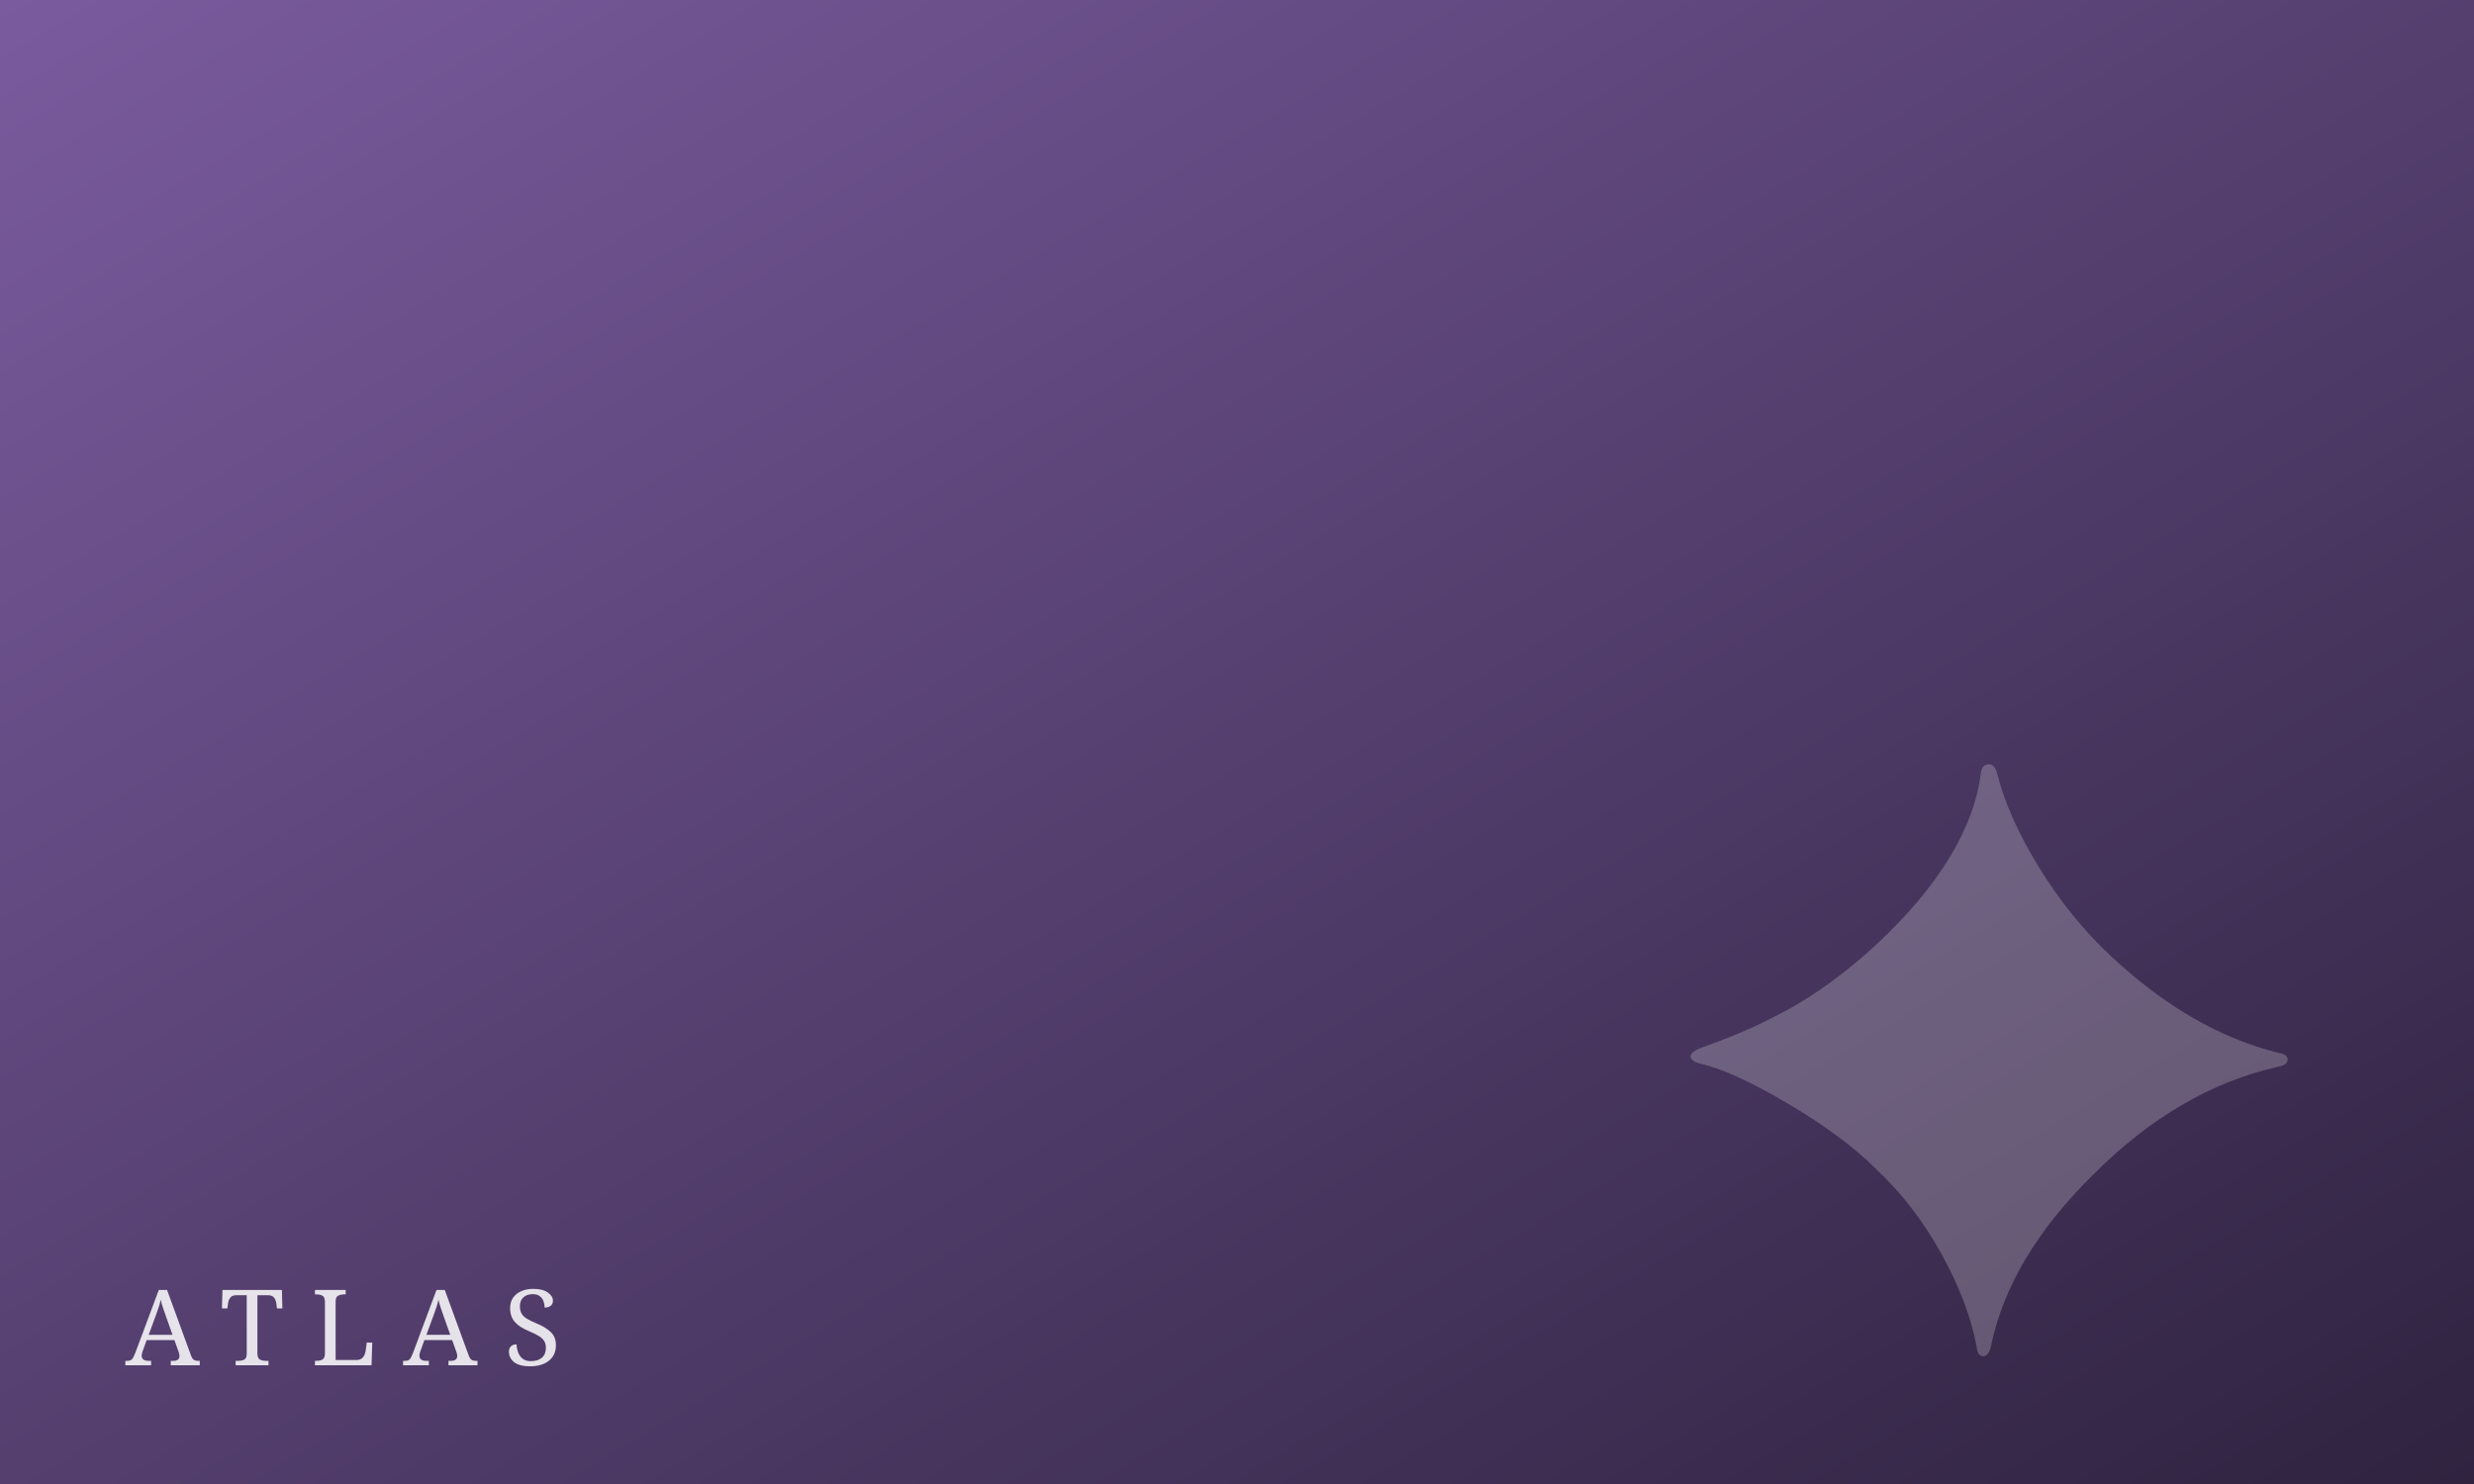
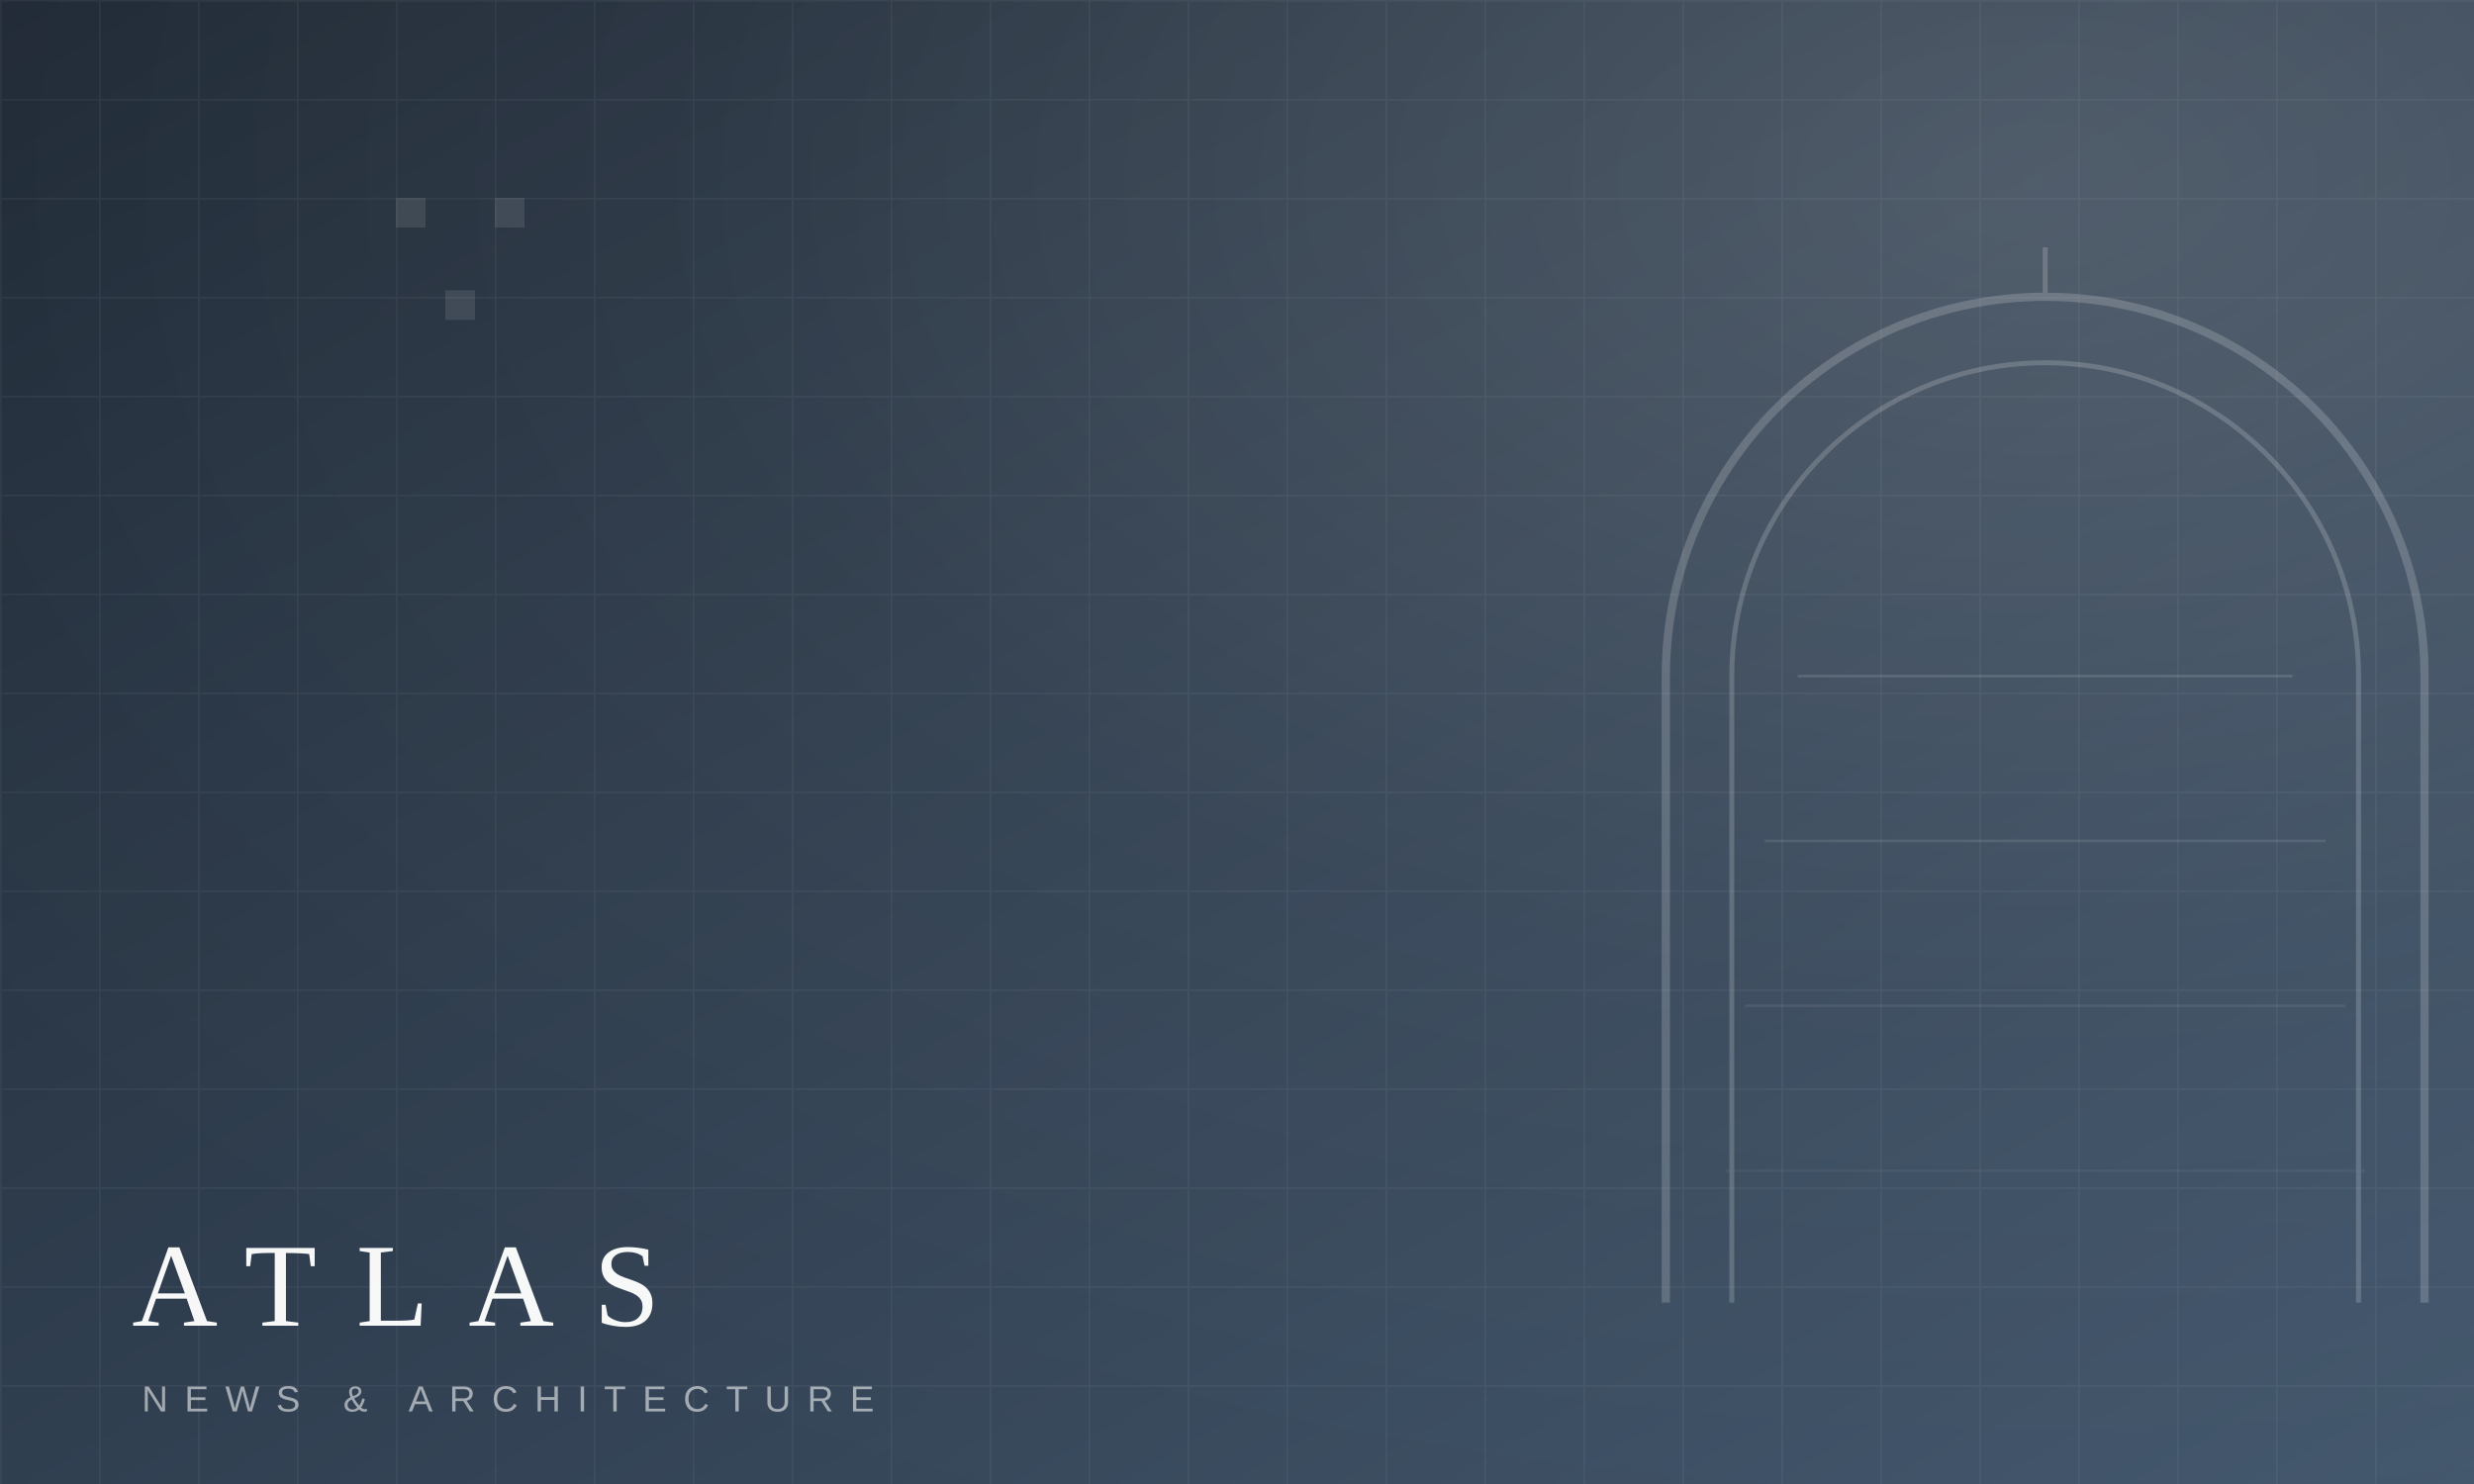
<svg xmlns="http://www.w3.org/2000/svg" width="750" height="450" viewBox="0 0 750 450">
  <defs>
    <linearGradient id="g" x1="0" y1="0" x2="1" y2="1">
-       <stop offset="0" stop-color="#7a5b9e" />
-       <stop offset="1" stop-color="#2f2340" />
+       <stop offset="0" stop-color="#1e2834" />
+       <stop offset="1" stop-color="#42566c" />
    </linearGradient>
+     <radialGradient id="glow" cx="0.82" cy="0.12" r="1">
+       <stop offset="0" stop-color="rgba(255,255,255,0.16)" />
+       <stop offset="0.55" stop-color="rgba(255,255,255,0.04)" />
+       <stop offset="1" stop-color="rgba(255,255,255,0)" />
+     </radialGradient>
+     <pattern id="grid" width="30" height="30" patternUnits="userSpaceOnUse">
+       <path d="M30 0H0V30" fill="none" stroke="rgba(255,255,255,0.05)" stroke-width="1" />
+     </pattern>
  </defs>
  <rect width="750" height="450" fill="url(#g)" />
-   <text x="702" y="408" font-family="Georgia, serif" font-size="250" fill="rgba(255,255,255,0.22)" text-anchor="end">✦</text>
-   <text x="38" y="414" font-family="Georgia, serif" font-size="32" fill="rgba(255,255,255,0.85)" letter-spacing="8">ATLAS</text>
+   <rect width="750" height="450" fill="url(#grid)" />
+   <rect width="750" height="450" fill="url(#glow)" />
+   <g transform="translate(505 55)" opacity="0.18">
+     <path d="M0 340 V150 a115 115 0 0 1 230 0 V340" fill="none" stroke="#ffffff" stroke-width="2.5" />
+     <path d="M20 340 V150 a95 95 0 0 1 190 0 V340" fill="none" stroke="#ffffff" stroke-width="1.5" />
+     <path d="M115 20 V35" stroke="#ffffff" stroke-width="1.5" />
+     <line x1="40" y1="150" x2="190" y2="150" stroke="#ffffff" stroke-width="0.8" opacity="0.7" />
+     <line x1="30" y1="200" x2="200" y2="200" stroke="#ffffff" stroke-width="0.8" opacity="0.55" />
+     <line x1="24" y1="250" x2="206" y2="250" stroke="#ffffff" stroke-width="0.8" opacity="0.4" />
+     <line x1="18" y1="300" x2="212" y2="300" stroke="#ffffff" stroke-width="0.8" opacity="0.25" />
+   </g>
+   <g fill="rgba(255,255,255,0.10)">
+     <rect x="120" y="60" width="9" height="9" />
+     <rect x="150" y="60" width="9" height="9" />
+     <rect x="135" y="88" width="9" height="9" />
+   </g>
+   <text x="40" y="402" font-family="Georgia, 'Times New Roman', serif" font-size="36" letter-spacing="12" fill="rgba(255,255,255,0.96)">ATLAS</text>
+   <text x="43" y="428" font-family="Arial, Helvetica, sans-serif" font-size="11" letter-spacing="5" fill="rgba(255,255,255,0.55)">NEWS &amp; ARCHITECTURE</text>
</svg>
